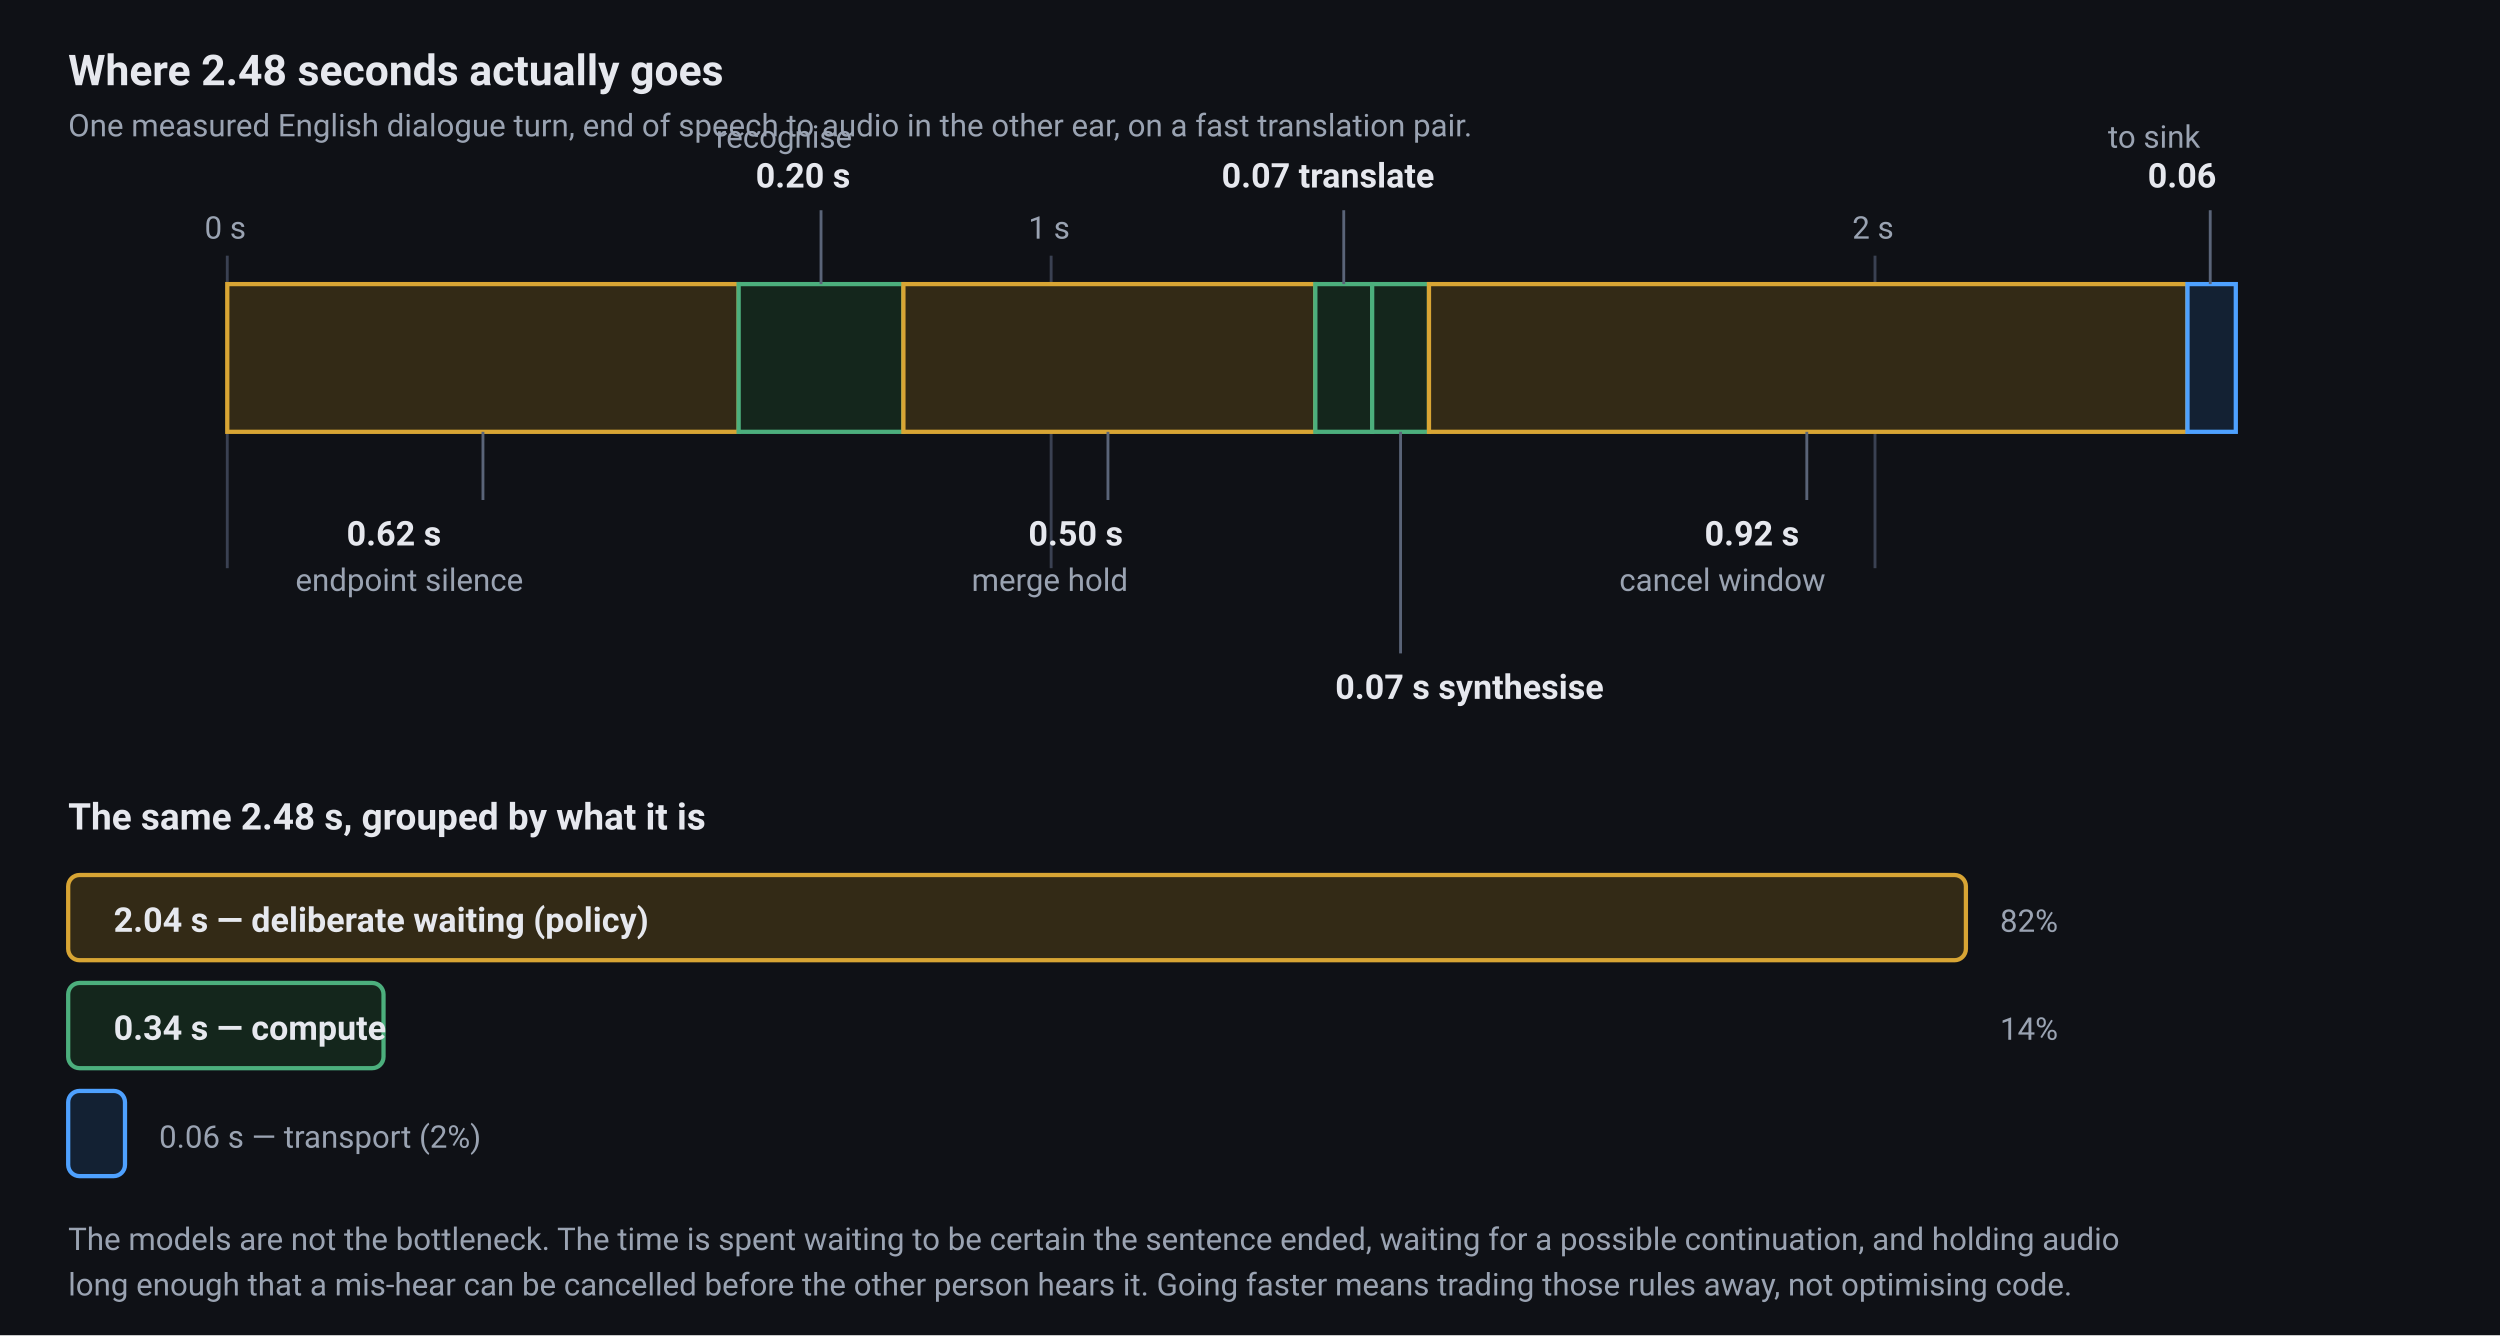
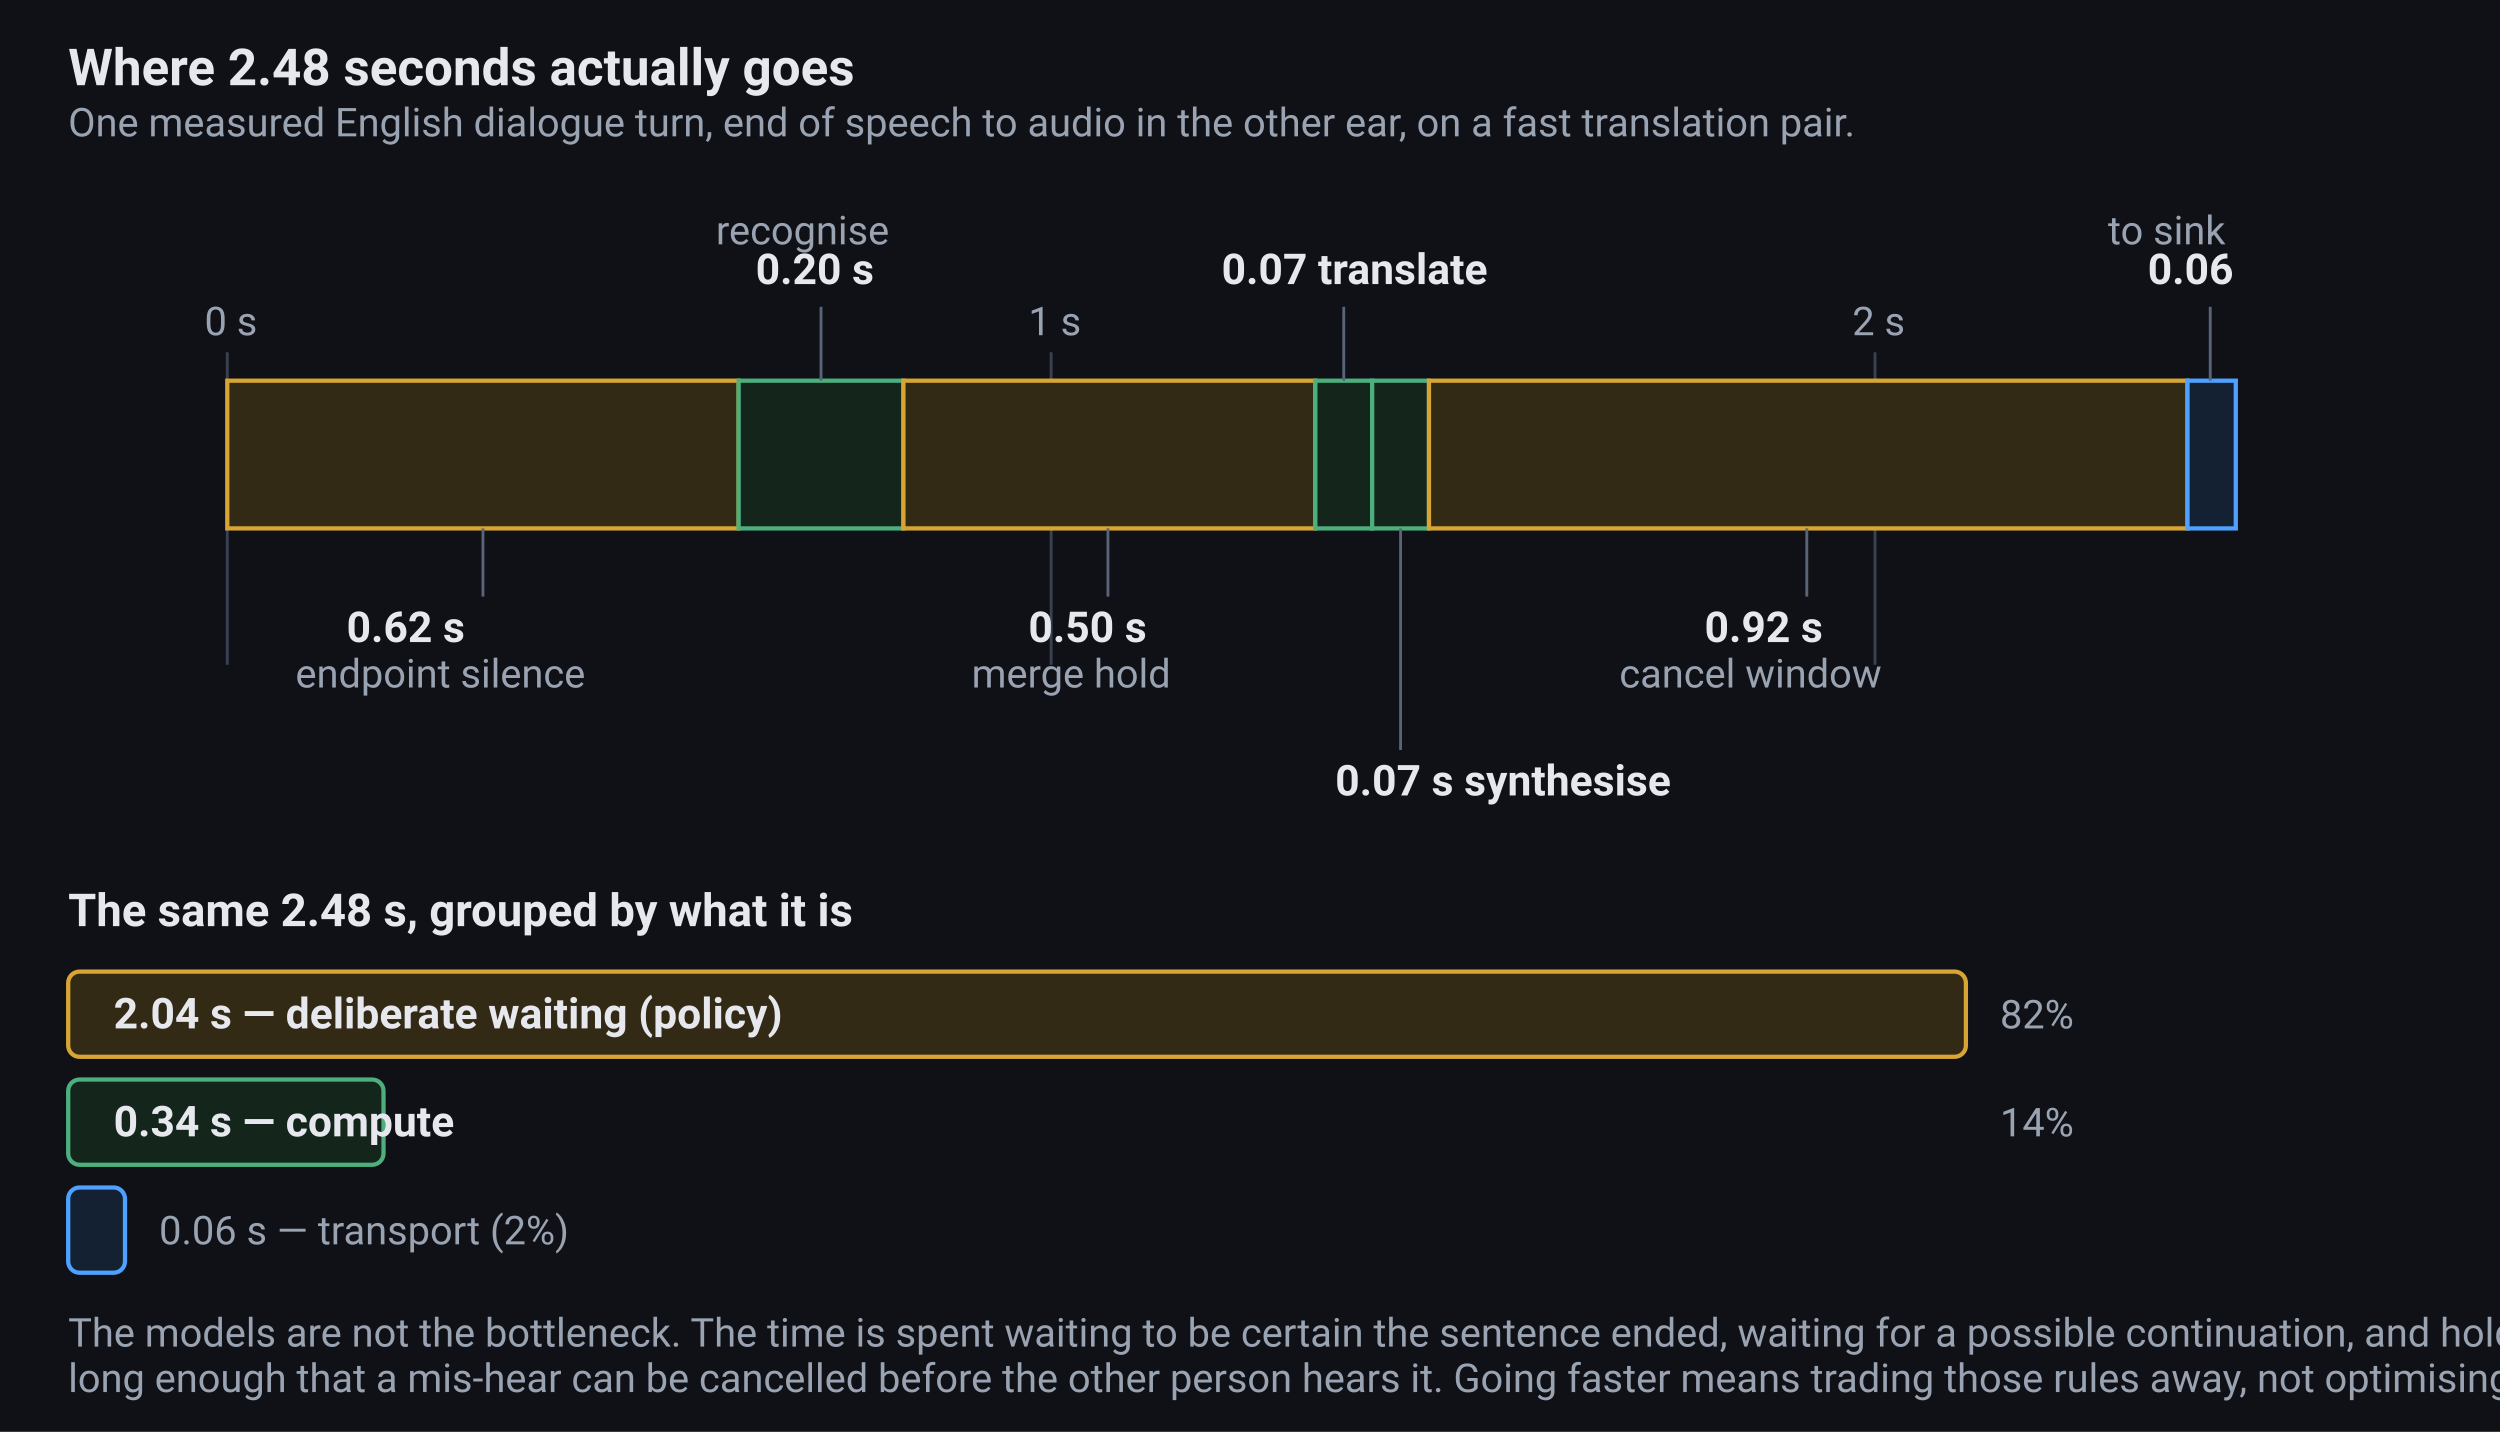
- <svg xmlns="http://www.w3.org/2000/svg" viewBox="0 0 880 470" width="880" height="470" font-family="system-ui,-apple-system,Segoe UI,Roboto,sans-serif">
+ <svg xmlns="http://www.w3.org/2000/svg" viewBox="0 0 880 504" width="880" height="504" font-family="system-ui,-apple-system,Segoe UI,Roboto,sans-serif">
  <style>
  .bg{fill:#0f1116}
-   .ts{fill:#9aa3b2;font-size:11px}
-   .tt{fill:#e6e8ee;font-size:15px;font-weight:600}
-   .lbl{fill:#e6e8ee;font-size:12px;font-weight:600}
-   .h{fill:#e6e8ee;font-size:13px;font-weight:600}
+   .ts{fill:#9aa3b2;font-size:14px}
+   .tt{fill:#e6e8ee;font-size:18px;font-weight:600}
+   .lbl{fill:#e6e8ee;font-size:15px;font-weight:600}
+   .h{fill:#e6e8ee;font-size:16px;font-weight:600}
  .tick{stroke:#3a4152;stroke-width:1}
  .lead{stroke:#5a6478;stroke-width:1}
</style>
-   <rect class="bg" width="880" height="470" />
+   <rect class="bg" width="880" height="504" />
  <text class="tt" x="24" y="30">Where 2.48 seconds actually goes</text>
  <text class="ts" x="24" y="48">One measured English dialogue turn, end of speech to audio in the other ear, on a fast translation pair.</text>
  <g class="tick">
-     <line x1="80" y1="90" x2="80" y2="200" />
-     <line x1="370" y1="90" x2="370" y2="200" />
-     <line x1="660" y1="90" x2="660" y2="200" />
+     <line x1="80" y1="124" x2="80" y2="234" />
+     <line x1="370" y1="124" x2="370" y2="234" />
+     <line x1="660" y1="124" x2="660" y2="234" />
  </g>
-   <text class="ts" x="72" y="84">0 s</text>
-   <text class="ts" x="362" y="84">1 s</text>
-   <text class="ts" x="652" y="84">2 s</text>
-   <rect x="80" y="100" width="180" height="52" fill="#332a16" stroke="#d8a534" stroke-width="1.5" />
-   <rect x="260" y="100" width="58" height="52" fill="#14261c" stroke="#4caf7d" stroke-width="1.5" />
-   <rect x="318" y="100" width="145" height="52" fill="#332a16" stroke="#d8a534" stroke-width="1.5" />
-   <rect x="463" y="100" width="20" height="52" fill="#14261c" stroke="#4caf7d" stroke-width="1.5" />
-   <rect x="483" y="100" width="20" height="52" fill="#14261c" stroke="#4caf7d" stroke-width="1.5" />
-   <rect x="503" y="100" width="267" height="52" fill="#332a16" stroke="#d8a534" stroke-width="1.5" />
-   <rect x="770" y="100" width="17" height="52" fill="#132133" stroke="#4ea1ff" stroke-width="1.5" />
-   <line class="lead" x1="170" y1="152" x2="170" y2="176" />
-   <text class="lbl" x="122" y="192">0.62 s</text>
-   <text class="ts" x="104" y="208">endpoint silence</text>
-   <line class="lead" x1="289" y1="100" x2="289" y2="74" />
-   <text class="lbl" x="266" y="66" fill="#4caf7d">0.20 s</text>
-   <text class="ts" x="252" y="52" fill="#4caf7d">recognise</text>
-   <line class="lead" x1="390" y1="152" x2="390" y2="176" />
-   <text class="lbl" x="362" y="192">0.50 s</text>
-   <text class="ts" x="342" y="208">merge hold</text>
-   <line class="lead" x1="473" y1="100" x2="473" y2="74" />
-   <text class="lbl" x="430" y="66" fill="#4caf7d">0.07 translate</text>
-   <line class="lead" x1="493" y1="152" x2="493" y2="230" />
-   <text class="lbl" x="470" y="246" fill="#4caf7d">0.07 s synthesise</text>
-   <line class="lead" x1="636" y1="152" x2="636" y2="176" />
-   <text class="lbl" x="600" y="192">0.92 s</text>
-   <text class="ts" x="570" y="208">cancel window</text>
-   <line class="lead" x1="778" y1="100" x2="778" y2="74" />
-   <text class="lbl" x="756" y="66" fill="#4ea1ff">0.06</text>
-   <text class="ts" x="742" y="52" fill="#4ea1ff">to sink</text>
-   <text class="h" x="24" y="292">The same 2.48 s, grouped by what it is</text>
-   <rect x="24" y="308" width="668" height="30" rx="4" fill="#332a16" stroke="#d8a534" stroke-width="1.5" />
-   <text class="lbl" x="40" y="328">2.04 s — deliberate waiting (policy)</text>
-   <text class="ts" x="704" y="328">82%</text>
-   <rect x="24" y="346" width="111" height="30" rx="4" fill="#14261c" stroke="#4caf7d" stroke-width="1.5" />
-   <text class="lbl" x="40" y="366" fill="#4caf7d">0.34 s — compute</text>
-   <text class="ts" x="704" y="366">14%</text>
-   <rect x="24" y="384" width="20" height="30" rx="4" fill="#132133" stroke="#4ea1ff" stroke-width="1.5" />
-   <text class="ts" x="56" y="404" fill="#4ea1ff">0.06 s — transport (2%)</text>
-   <text class="ts" x="24" y="440">The models are not the bottleneck. The time is spent waiting to be certain the sentence ended, waiting for a possible continuation, and holding audio</text>
-   <text class="ts" x="24" y="456">long enough that a mis-hear can be cancelled before the other person hears it. Going faster means trading those rules away, not optimising code.</text>
+   <text class="ts" x="72" y="118">0 s</text>
+   <text class="ts" x="362" y="118">1 s</text>
+   <text class="ts" x="652" y="118">2 s</text>
+   <rect x="80" y="134" width="180" height="52" fill="#332a16" stroke="#d8a534" stroke-width="1.5" />
+   <rect x="260" y="134" width="58" height="52" fill="#14261c" stroke="#4caf7d" stroke-width="1.5" />
+   <rect x="318" y="134" width="145" height="52" fill="#332a16" stroke="#d8a534" stroke-width="1.5" />
+   <rect x="463" y="134" width="20" height="52" fill="#14261c" stroke="#4caf7d" stroke-width="1.5" />
+   <rect x="483" y="134" width="20" height="52" fill="#14261c" stroke="#4caf7d" stroke-width="1.5" />
+   <rect x="503" y="134" width="267" height="52" fill="#332a16" stroke="#d8a534" stroke-width="1.5" />
+   <rect x="770" y="134" width="17" height="52" fill="#132133" stroke="#4ea1ff" stroke-width="1.5" />
+   <line class="lead" x1="170" y1="186" x2="170" y2="210" />
+   <text class="lbl" x="122" y="226">0.62 s</text>
+   <text class="ts" x="104" y="242">endpoint silence</text>
+   <line class="lead" x1="289" y1="134" x2="289" y2="108" />
+   <text class="lbl" x="266" y="100" fill="#4caf7d">0.20 s</text>
+   <text class="ts" x="252" y="86" fill="#4caf7d">recognise</text>
+   <line class="lead" x1="390" y1="186" x2="390" y2="210" />
+   <text class="lbl" x="362" y="226">0.50 s</text>
+   <text class="ts" x="342" y="242">merge hold</text>
+   <line class="lead" x1="473" y1="134" x2="473" y2="108" />
+   <text class="lbl" x="430" y="100" fill="#4caf7d">0.07 translate</text>
+   <line class="lead" x1="493" y1="186" x2="493" y2="264" />
+   <text class="lbl" x="470" y="280" fill="#4caf7d">0.07 s synthesise</text>
+   <line class="lead" x1="636" y1="186" x2="636" y2="210" />
+   <text class="lbl" x="600" y="226">0.92 s</text>
+   <text class="ts" x="570" y="242">cancel window</text>
+   <line class="lead" x1="778" y1="134" x2="778" y2="108" />
+   <text class="lbl" x="756" y="100" fill="#4ea1ff">0.06</text>
+   <text class="ts" x="742" y="86" fill="#4ea1ff">to sink</text>
+   <text class="h" x="24" y="326">The same 2.48 s, grouped by what it is</text>
+   <rect x="24" y="342" width="668" height="30" rx="4" fill="#332a16" stroke="#d8a534" stroke-width="1.5" />
+   <text class="lbl" x="40" y="362">2.04 s — deliberate waiting (policy)</text>
+   <text class="ts" x="704" y="362">82%</text>
+   <rect x="24" y="380" width="111" height="30" rx="4" fill="#14261c" stroke="#4caf7d" stroke-width="1.5" />
+   <text class="lbl" x="40" y="400" fill="#4caf7d">0.34 s — compute</text>
+   <text class="ts" x="704" y="400">14%</text>
+   <rect x="24" y="418" width="20" height="30" rx="4" fill="#132133" stroke="#4ea1ff" stroke-width="1.5" />
+   <text class="ts" x="56" y="438" fill="#4ea1ff">0.06 s — transport (2%)</text>
+   <text class="ts" x="24" y="474">The models are not the bottleneck. The time is spent waiting to be certain the sentence ended, waiting for a possible continuation, and holding audio</text>
+   <text class="ts" x="24" y="490">long enough that a mis-hear can be cancelled before the other person hears it. Going faster means trading those rules away, not optimising code.</text>
</svg>
